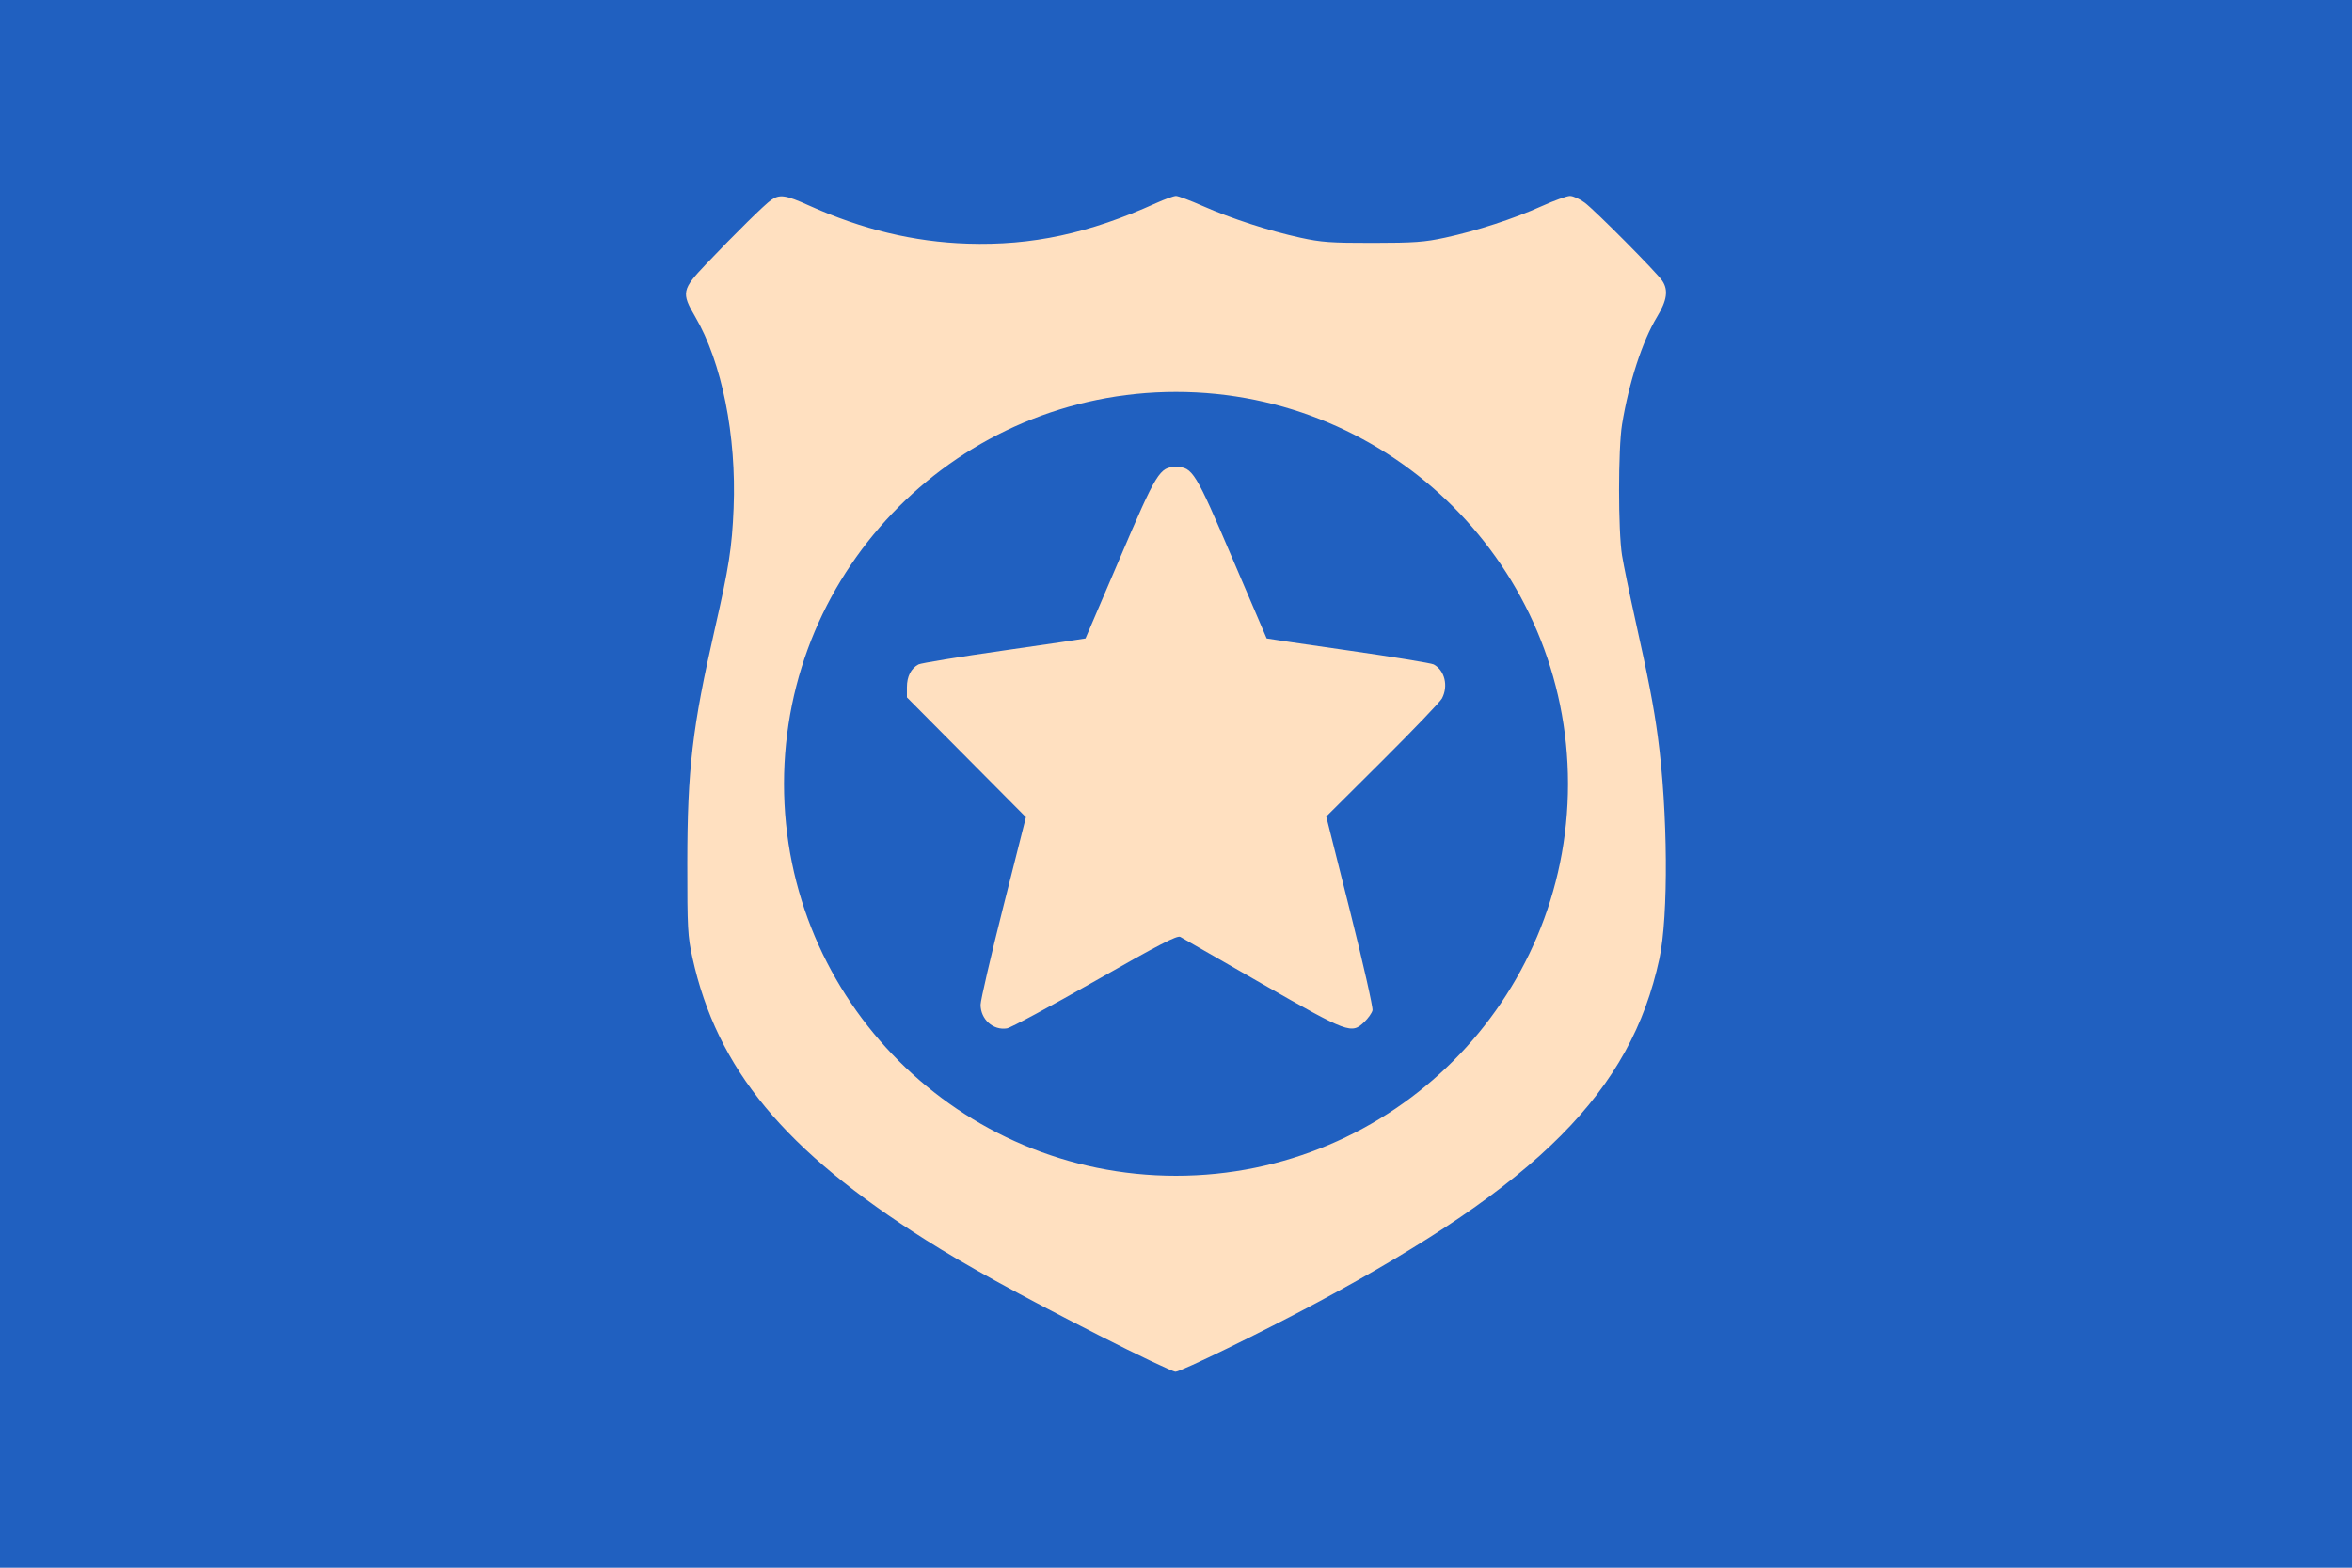
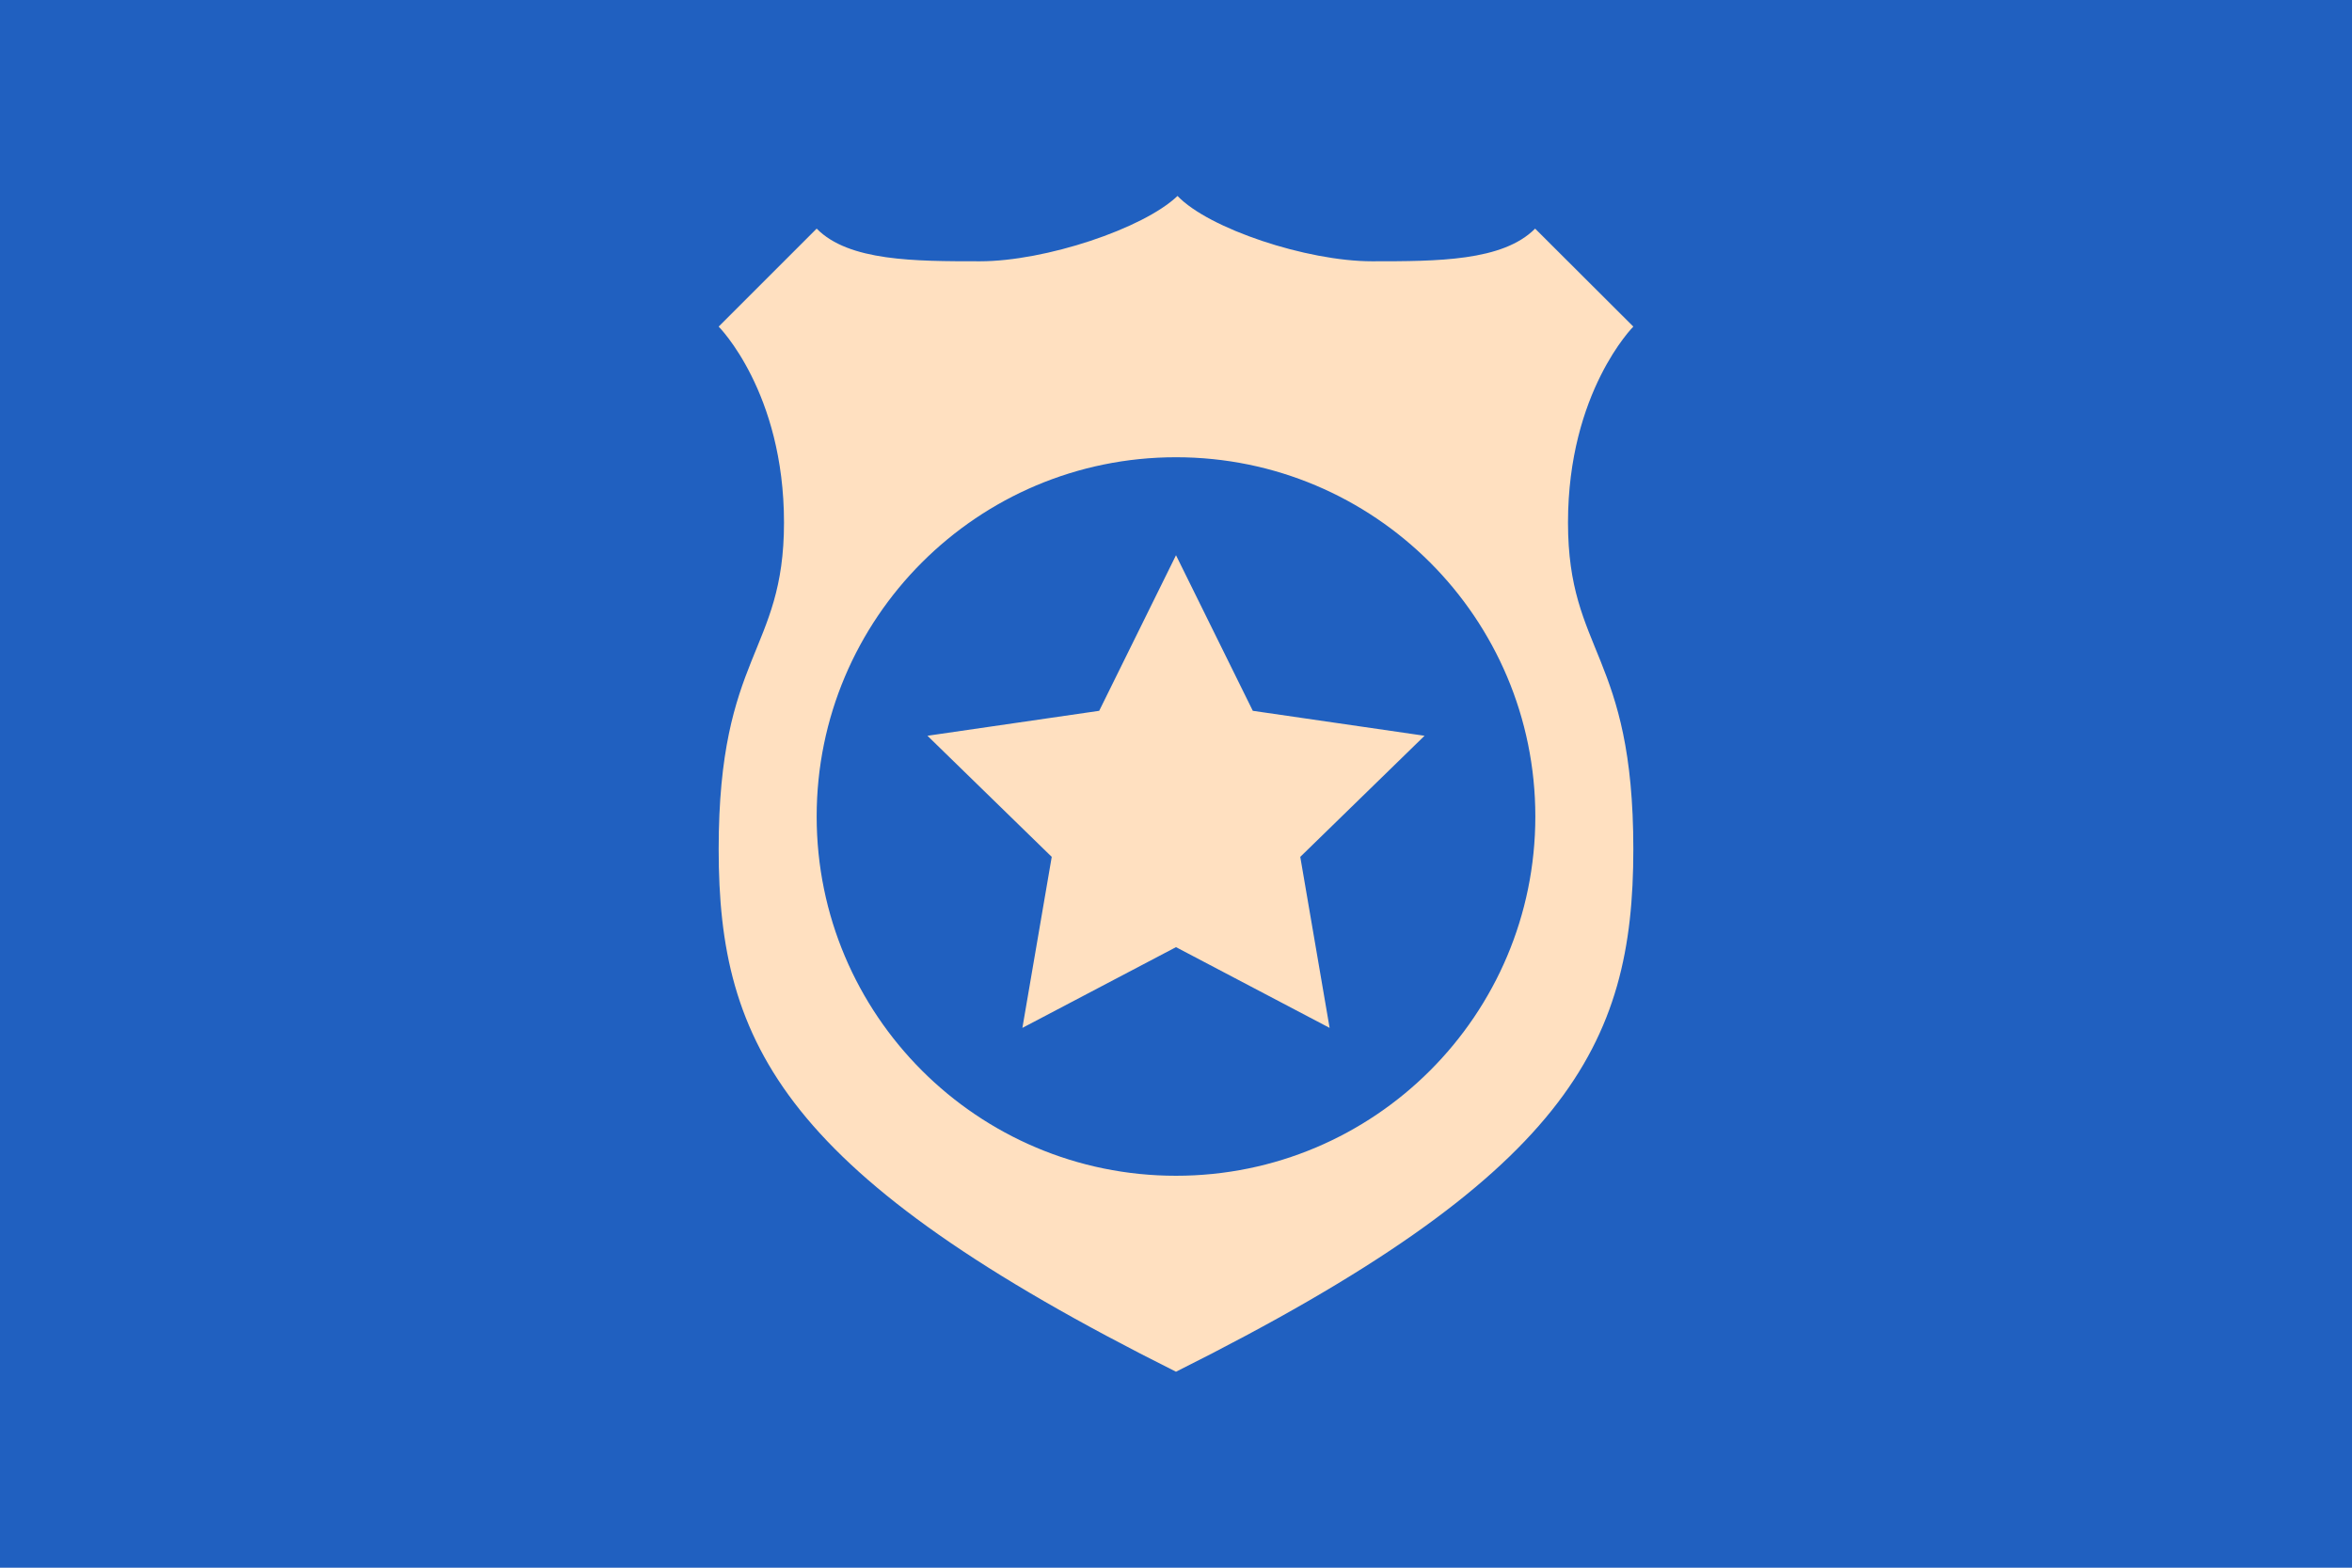
<svg xmlns="http://www.w3.org/2000/svg" xml:space="preserve" id="svg1" width="4608" height="3072" version="1.1" viewBox="0 0 1219.2 812.8">
  <defs id="defs1">
    <style id="style1">.cls-1{fill:#0283c0}.cls-2{fill:#fff}.cls-3{fill:#ef483f}</style>
  </defs>
-   <path id="rect1" d="M 0 0 L 0 812.8 L 1219.2 812.8 L 1219.2 0 L 0 0 z" style="fill:#2060c0;fill-rule:evenodd;stroke:none;stroke-width:8.467;stroke-linecap:round;stroke-linejoin:round;fill-opacity:1" />
-   <path id="path2-7" fill="#ffe0c0" d="m 609.6,101.6 c -1.167,0 -5.795,1.662 -10.283,3.692 -34.857,15.765 -64.352,22.104 -97.827,21.023 -27.762,-0.897 -54.621,-7.367 -82.218,-19.806 -12.054,-5.433 -15.123,-5.875 -19.526,-2.816 -3.42,2.374 -18.531,17.265 -33.729,33.233 -12.54,13.177 -12.897,14.896 -5.649,27.28 13.824,23.619 21.456,61.691 19.912,99.329 -0.834,20.317 -2.445,30.66 -9.727,62.499 -11.676,51.027 -14.242,72.874 -14.273,121.461 -0.019,33.888 0.198,37.905 2.652,49.041 12.722,57.714 47.682,99.983 121.125,146.437 20.943,13.245 48.147,28.23 89.632,49.365 20.334,10.359 38.182,18.848 39.663,18.863 2.733,0.03 45.324,-20.787 73.63,-35.985 114.85,-61.671 162.354,-109.414 177.175,-178.071 4.782,-22.155 4.412,-76.3 -0.789,-115.138 -2.103,-15.697 -4.926,-30.331 -11.835,-61.32 -2.845,-12.77 -5.872,-27.504 -6.724,-32.745 -2.04,-12.54 -2.038,-55.346 0.003,-67.868 3.54,-21.717 10.517,-43.173 18.15,-55.807 5.149,-8.526 5.928,-13.83 2.736,-18.643 -2.886,-4.347 -34.86,-36.57 -40.263,-40.575 -2.558,-1.896 -5.984,-3.447 -7.611,-3.447 -1.627,0 -8.202,2.369 -14.608,5.261 -14.394,6.5 -33.669,12.789 -50.099,16.346 -10.707,2.317 -16.015,2.703 -37.515,2.725 -21.738,0.022 -26.691,-0.333 -37.515,-2.7 -16.276,-3.558 -35.9,-9.928 -50.589,-16.424 -6.48,-2.865 -12.735,-5.208 -13.902,-5.208 z m 0,101.601 A 203.2,203.2 0 0 1 812.801,406.4 203.2,203.2 0 0 1 609.6,609.6 203.2,203.2 0 0 1 406.4,406.4 203.2,203.2 0 0 1 609.6,203.201 Z m 0.042,38.9 c -8.505,0 -10.015,2.458 -29.276,47.628 -9.634,22.593 -17.589,41.169 -17.677,41.28 -0.087,0.111 -19.089,2.913 -42.223,6.225 -23.134,3.312 -43.095,6.574 -44.356,7.25 -3.87,2.067 -5.995,6.249 -5.995,11.796 v 5.296 l 30.843,31.052 30.843,31.053 -11.727,46.435 c -6.45,25.541 -11.743,48.375 -11.763,50.742 -0.06,7.577 6.513,13.491 13.68,12.309 1.968,-0.326 22.545,-11.393 45.729,-24.594 33.275,-18.948 42.567,-23.751 44.124,-22.808 1.085,0.657 20.157,11.592 42.381,24.3 44.878,25.659 46.303,26.19 53.061,19.725 1.941,-1.857 3.822,-4.533 4.176,-5.947 0.355,-1.413 -4.894,-24.606 -11.665,-51.537 l -12.313,-48.967 29.134,-29.001 c 16.023,-15.951 29.904,-30.447 30.845,-32.215 3.42,-6.435 1.442,-14.58 -4.285,-17.64 -1.263,-0.673 -21.224,-3.936 -44.358,-7.248 -23.134,-3.312 -42.135,-6.114 -42.225,-6.225 -0.087,-0.111 -8.04,-18.687 -17.674,-41.28 -19.26,-45.169 -20.772,-47.628 -29.276,-47.628 z" style="stroke-width:1" />
+   <path id="rect1" d="M 1219.2,0 V 812.8 H 0 V 0 Z" style="fill:#2060c0;fill-opacity:1;fill-rule:evenodd;stroke:none;stroke-width:8.467;stroke-linecap:round;stroke-linejoin:round" />
+   <path id="path12" d="M 610.388 101.6 C 592.667 118.533 541.867 135.467 508 135.467 C 474.133 135.467 439.986 135.467 423.333 118.533 L 372.533 169.333 C 372.533 169.333 406.4 203.2 406.4 270.933 C 406.4 338.666 372.533 338.667 372.533 440.267 C 372.533 541.866 406.401 609.6 609.6 711.2 C 812.799 609.6 846.667 541.866 846.667 440.267 C 846.667 338.667 812.8 338.666 812.8 270.933 C 812.8 203.2 846.667 169.333 846.667 169.333 L 795.757 118.533 C 778.933 135.467 745.067 135.467 711.2 135.467 C 677.333 135.467 626.533 118.533 610.388 101.6 z M 609.6 237.067 C 712.472 237.067 795.867 320.461 795.867 423.333 C 795.867 526.205 712.472 609.6 609.6 609.6 C 506.728 609.6 423.333 526.205 423.333 423.333 C 423.333 320.461 506.728 237.067 609.6 237.067 z M 609.6 287.867 L 569.787 368.536 L 480.763 381.472 L 545.182 444.264 L 529.975 532.928 L 609.6 491.067 L 689.225 532.928 L 674.018 444.264 L 738.437 381.472 L 649.413 368.536 L 609.6 287.867 z" style="display:inline;fill:#ffe0c0;fill-opacity:1;stroke:none;stroke-width:.529;stroke-linejoin:bevel;stroke-miterlimit:128;paint-order:stroke fill markers" />
</svg>
